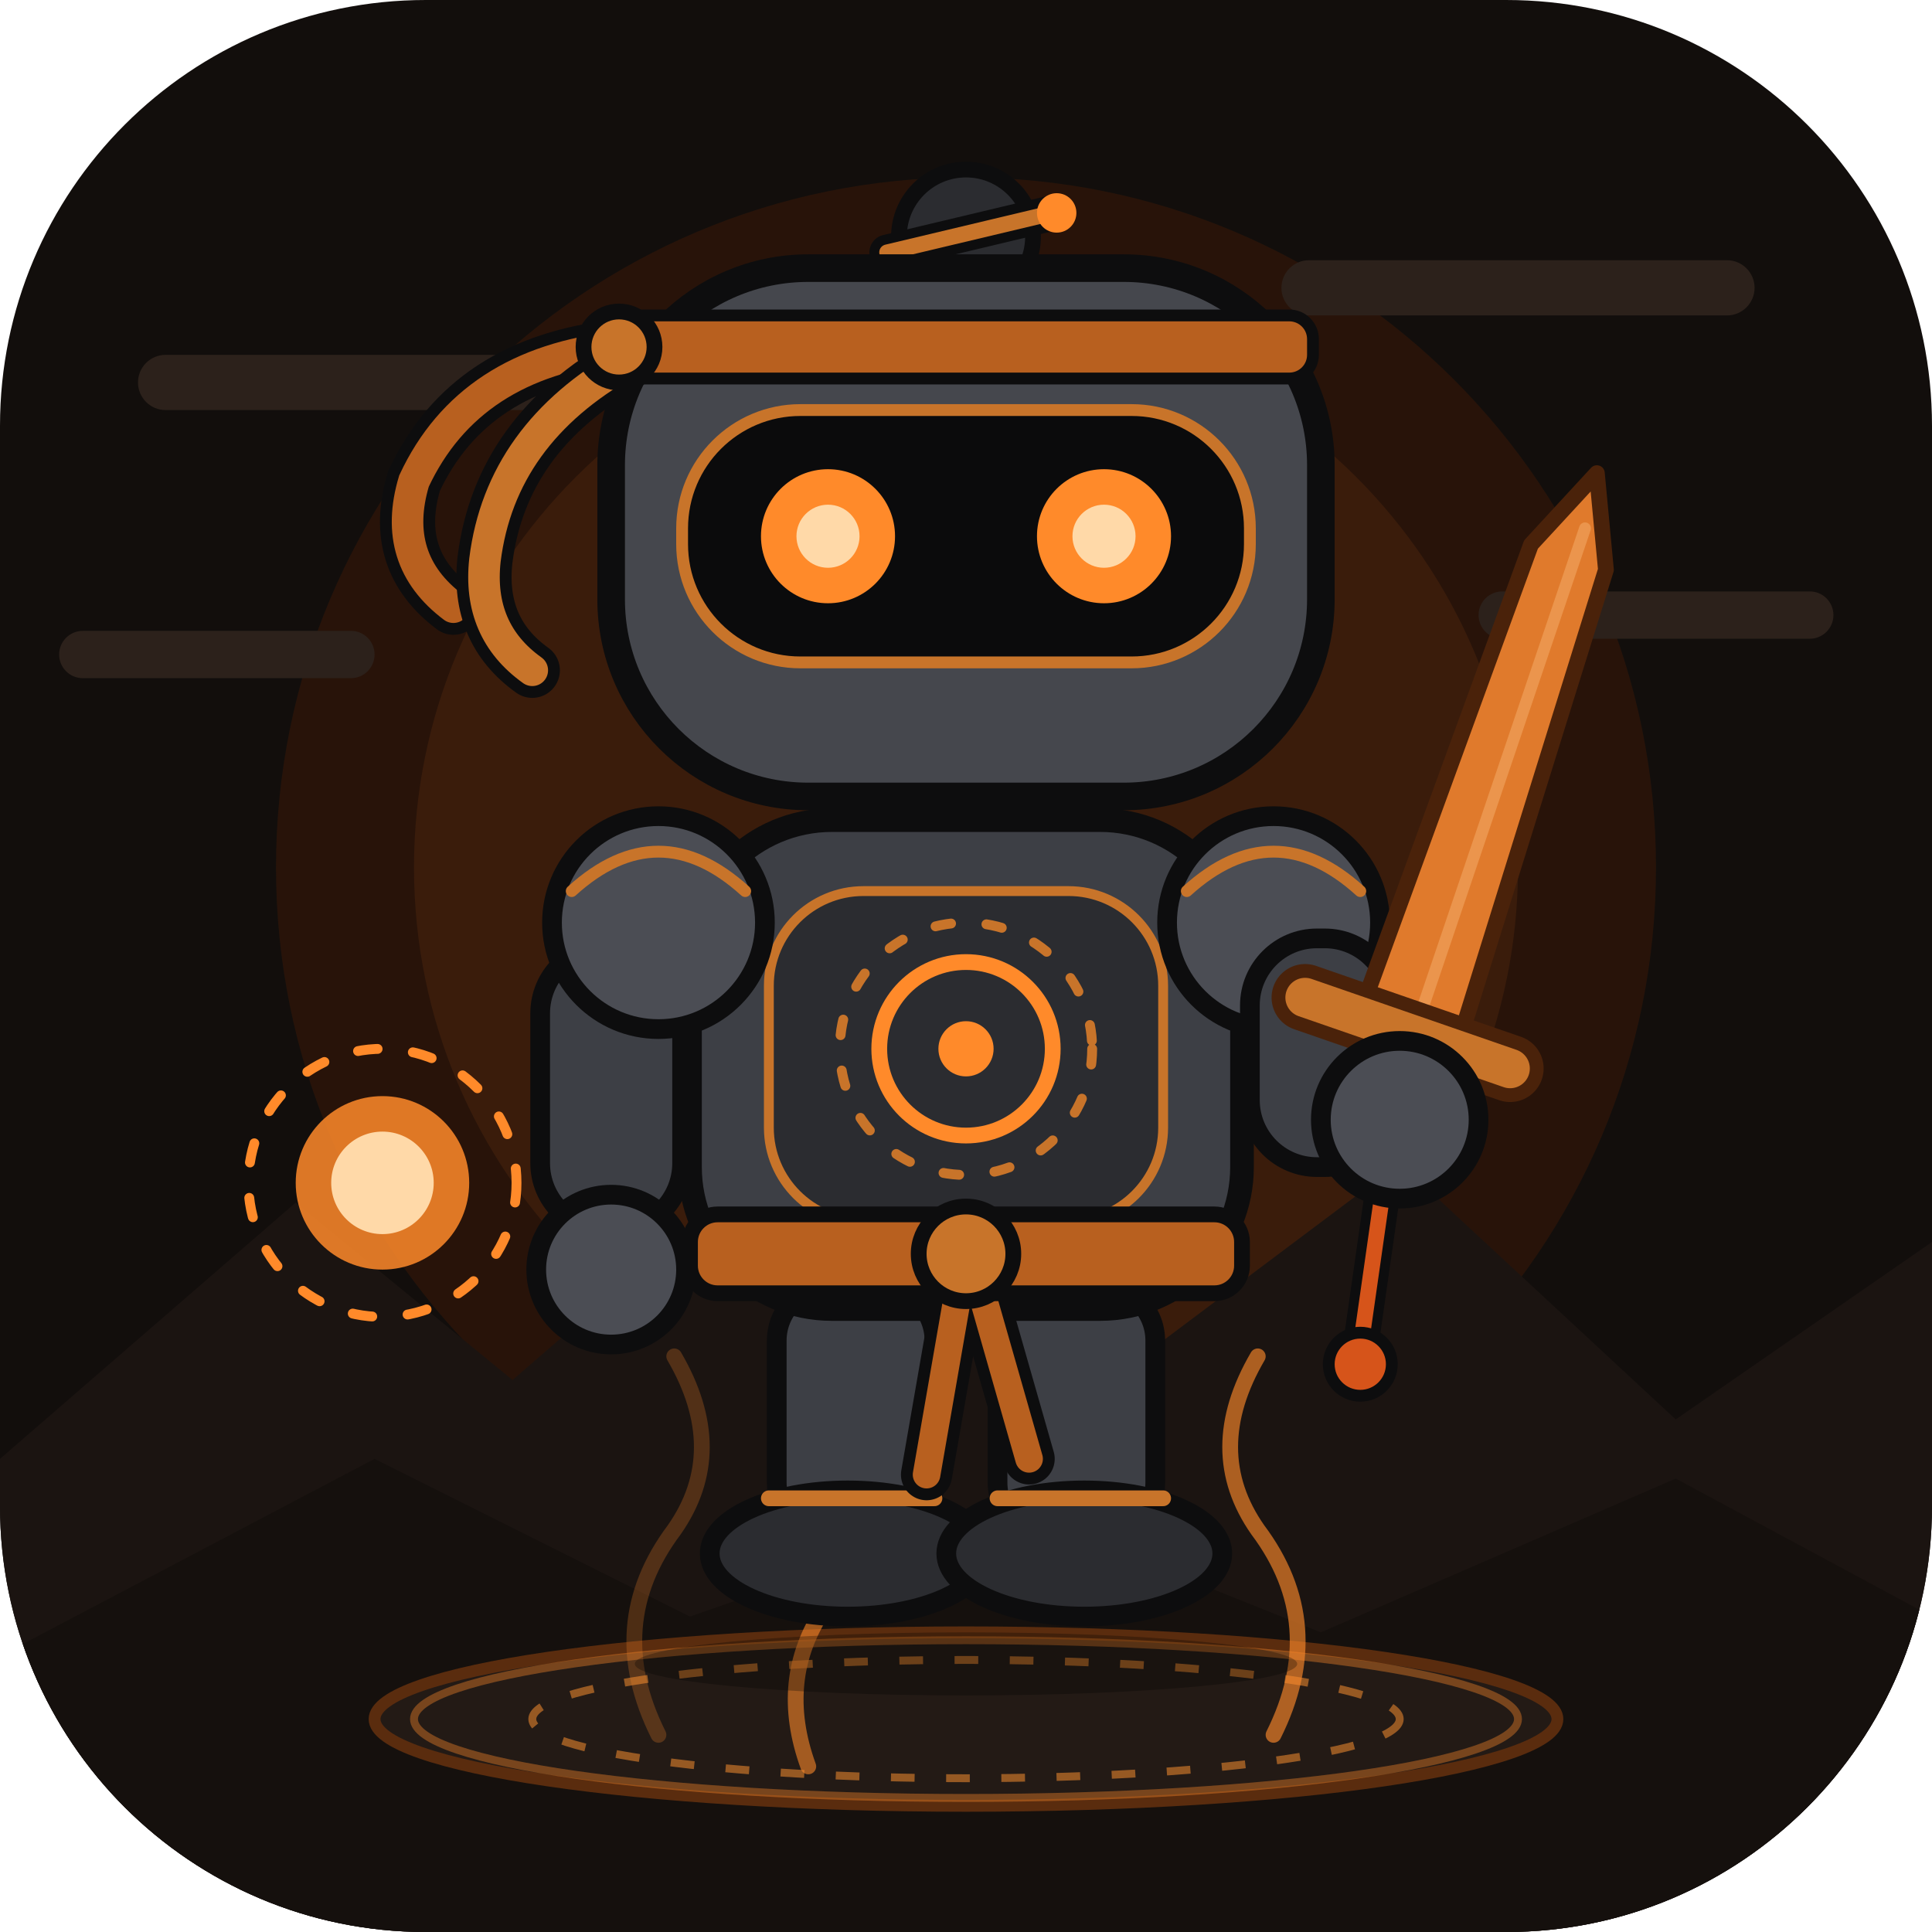
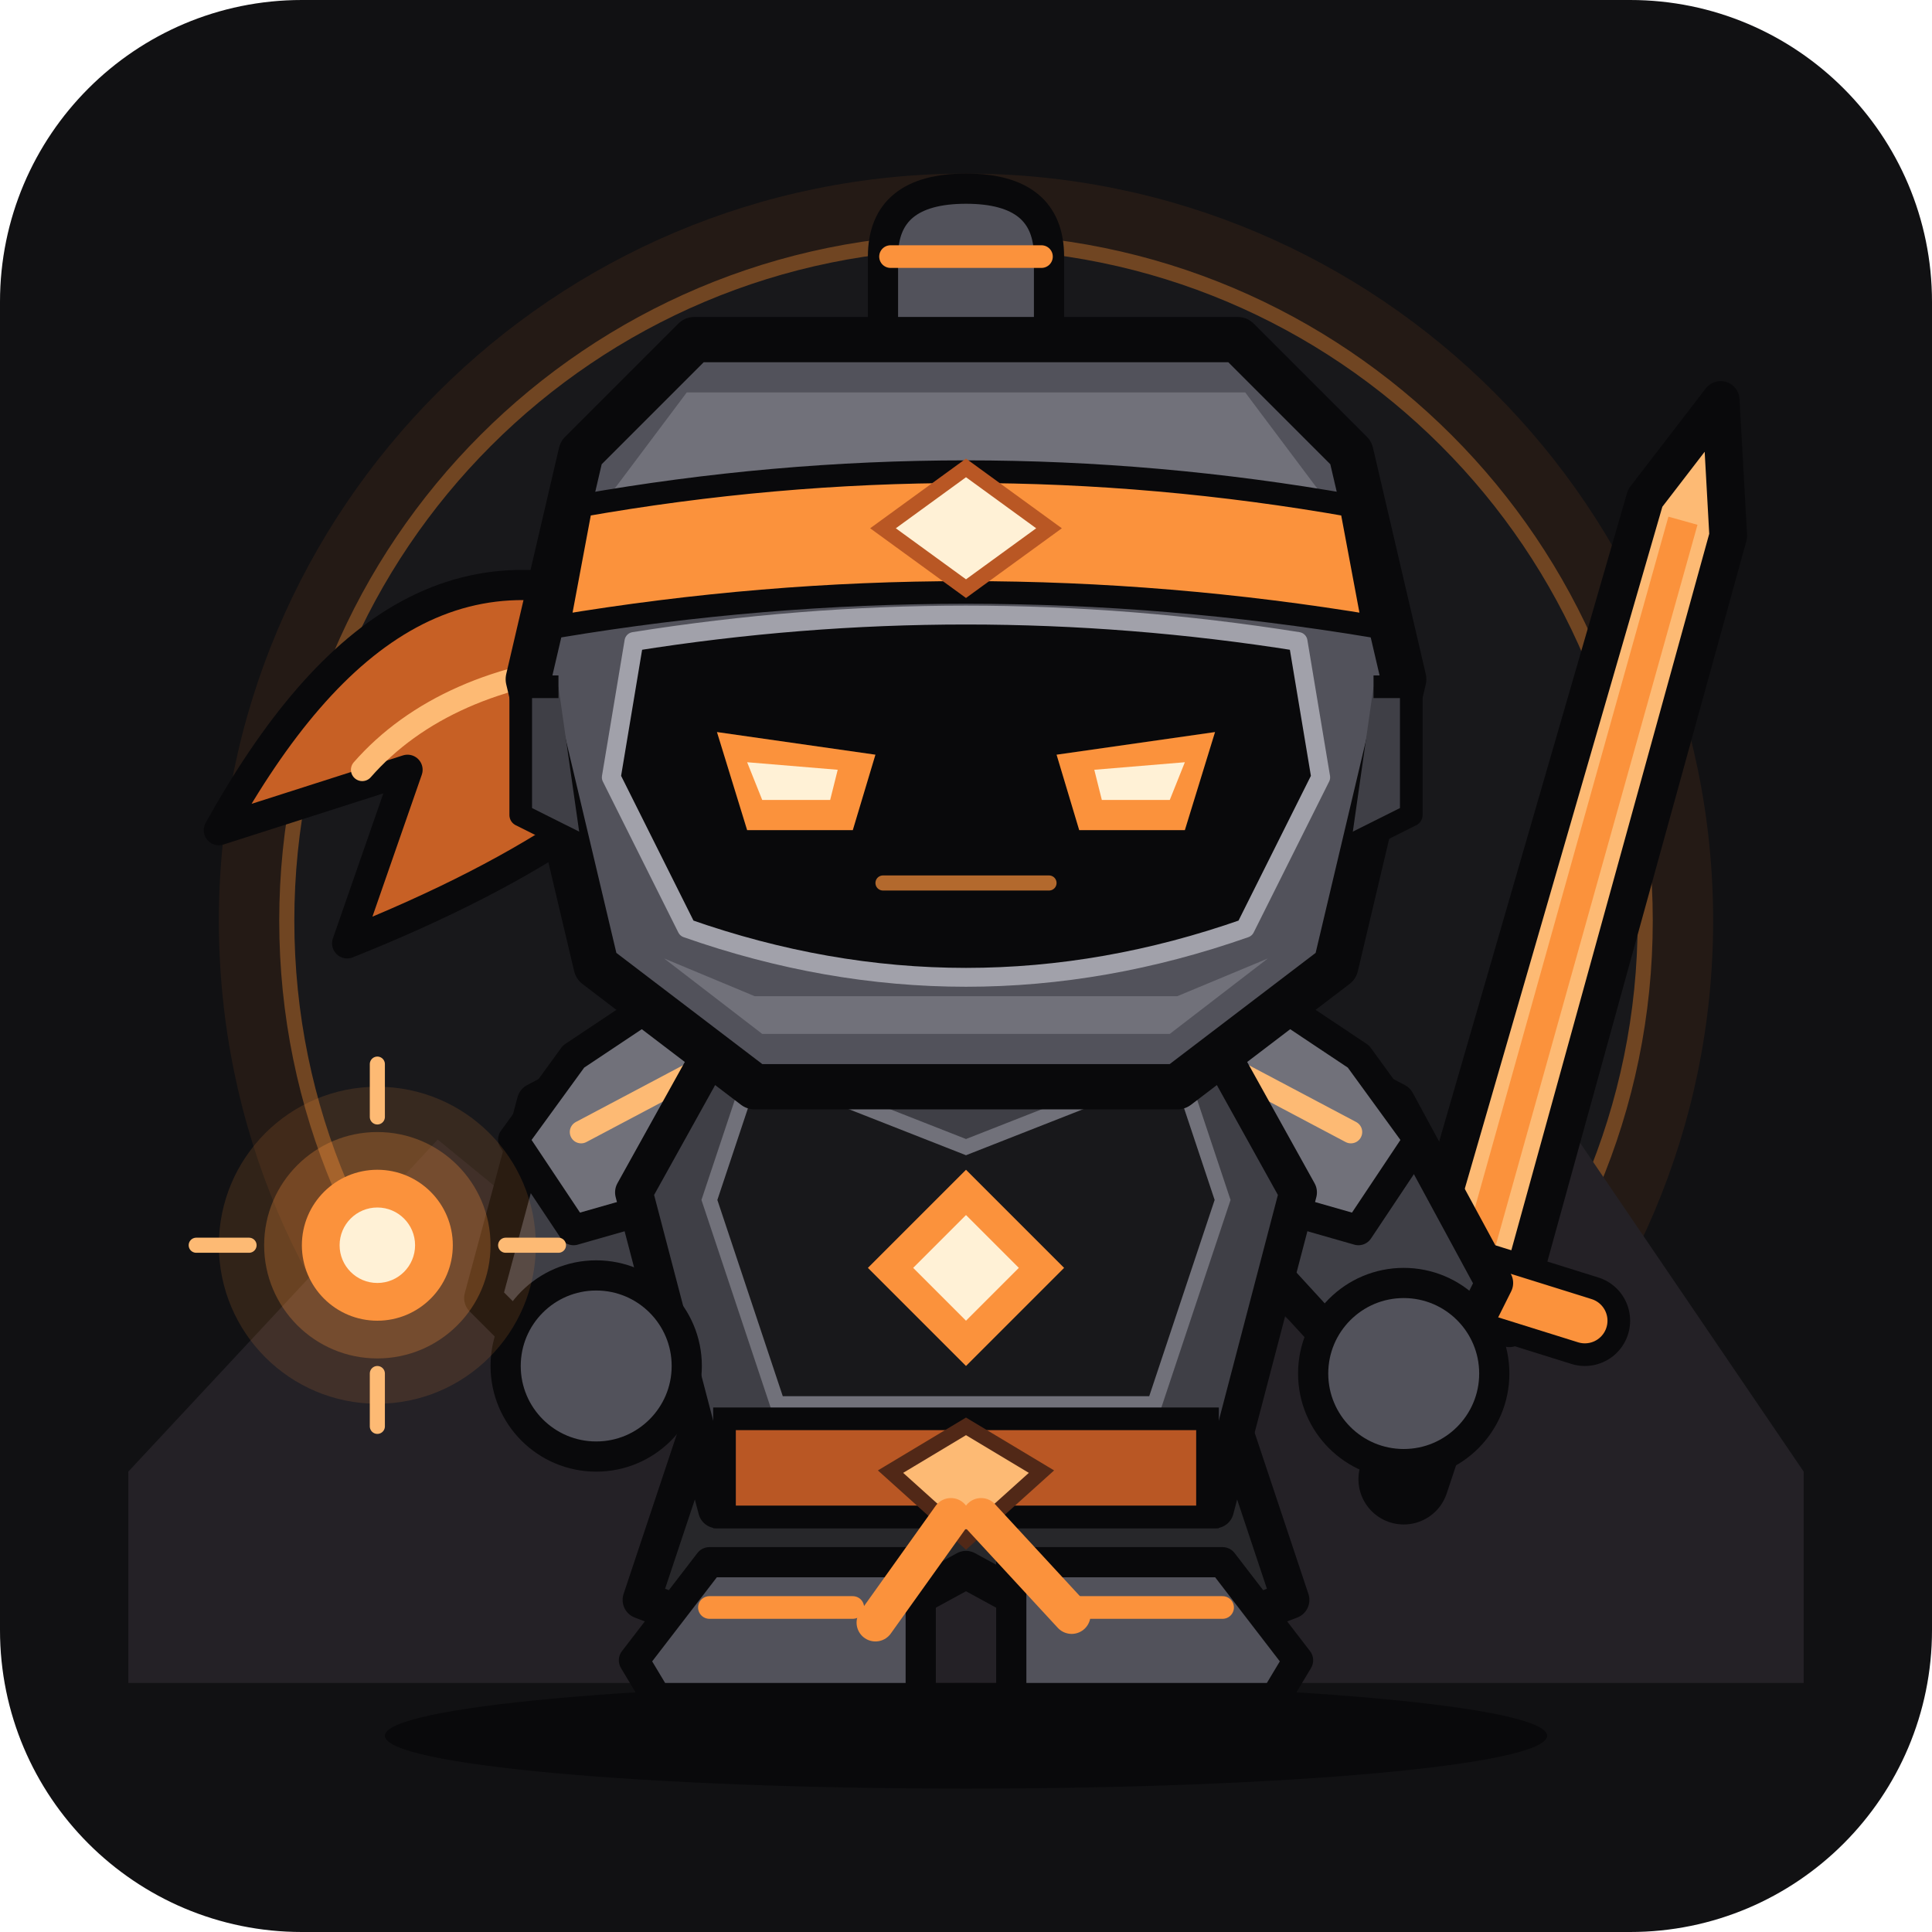
- <svg xmlns="http://www.w3.org/2000/svg" viewBox="95 30 490 490" role="img" aria-labelledby="mascot-title">
-   <defs>
-     <clipPath id="ic">
-       <rect x="95" y="30" width="490" height="490" rx="108" />
-     </clipPath>
-     <g id="scene">
-       <rect x="95" y="30" width="490" height="490" rx="108" fill="#120e0c" />
-       <g clip-path="url(#ic)">
-         <circle cx="340" cy="250" r="175" fill="#2a1409" opacity="0.913" />
-         <circle cx="340" cy="250" r="140" fill="#3a1c0b" />
-         <g>
-           <rect x="130" y="120" width="110" height="14" rx="7" fill="#2c211b" />
-           <rect x="110" y="190" width="80" height="12" rx="6" fill="#2c211b" />
-         </g>
-         <g>
-           <rect x="420" y="96" width="120" height="14" rx="7" fill="#2c211b" />
-           <rect x="470" y="180" width="90" height="12" rx="6" fill="#2c211b" />
-         </g>
-         <path d="M95 400 L170 335 L225 380 L300 315 L370 385 L450 325 L520 390 L585 345 L585 520 L95 520Z" fill="#1b1411" />
-         <path d="M95 450 L190 400 L270 440 L350 412 L430 444 L520 405 L585 440 L585 520 L95 520Z" fill="#15100d" />
-       </g>
-       <ellipse cx="340" cy="466" rx="150" ry="22" fill="#231a15" stroke="#5a2c0e" stroke-width="3" />
-       <ellipse cx="340" cy="466" rx="110" ry="15" fill="none" stroke="#c8742a" stroke-width="2" stroke-dasharray="6 8" opacity="0.7" />
-       <ellipse cx="340" cy="466" rx="140" ry="20" fill="none" stroke="#ff8a2a" stroke-width="2" opacity="0.109" />
-       <ellipse cx="340" cy="466" rx="140" ry="20" fill="none" stroke="#ff8a2a" stroke-width="2" opacity="0.316" />
-       <ellipse cx="340" cy="466" rx="140" ry="20" fill="none" stroke="#ff8a2a" stroke-width="2" opacity="0.002" />
-       <path d="M262 470 q-14 -28 4 -52 q14 -20 0 -44" fill="none" stroke="#ff8a2a" stroke-width="4" stroke-linecap="round" opacity="0.242" />
-       <path d="M418 470 q14 -28 -4 -52 q-14 -20 0 -44" fill="none" stroke="#ff8a2a" stroke-width="4" stroke-linecap="round" opacity="0.635" />
-       <path d="M300 478 q-8 -22 4 -40" fill="none" stroke="#ff8a2a" stroke-width="4" stroke-linecap="round" opacity="0.58" />
-       <path d="M384 478 q8 -22 -4 -40" fill="none" stroke="#ff8a2a" stroke-width="4" stroke-linecap="round" opacity="0.001" />
-     </g>
-     <g id="shadow">
-       <ellipse cx="340" cy="452" rx="84" ry="8" fill="#000" opacity="0.28" />
-     </g>
-     <g id="qi">
-       <g>
-         <circle cx="192" cy="330" r="34" fill="none" stroke="#ff8a2a" stroke-width="2.5" stroke-dasharray="5 9" stroke-linecap="round" />
-         <g>
-           <circle cx="192" cy="330" r="22" fill="#ff8a2a" opacity="0.85" />
-           <circle cx="192" cy="330" r="13" fill="#ffd9a8" />
-         </g>
-       </g>
-     </g>
-     <g id="body">
-       <rect x="232" y="270" width="36" height="72" rx="17" fill="#3d3f45" stroke="#0d0d0e" stroke-width="5" />
-       <circle cx="250" cy="352" r="19" fill="#4b4d54" stroke="#0d0d0e" stroke-width="5" />
-       <rect x="292" y="356" width="40" height="64" rx="14" fill="#3d3f45" stroke="#0d0d0e" stroke-width="5" />
-       <rect x="348" y="356" width="40" height="64" rx="14" fill="#3d3f45" stroke="#0d0d0e" stroke-width="5" />
-       <ellipse cx="310" cy="424" rx="35" ry="16" fill="#2b2c30" stroke="#0d0d0e" stroke-width="5" />
-       <ellipse cx="370" cy="424" rx="35" ry="16" fill="#2b2c30" stroke="#0d0d0e" stroke-width="5" />
-       <line x1="290" y1="410" x2="332" y2="410" stroke="#c8742a" stroke-width="4" stroke-linecap="round" />
-       <line x1="348" y1="410" x2="390" y2="410" stroke="#c8742a" stroke-width="4" stroke-linecap="round" />
-       <rect x="318" y="226" width="44" height="18" fill="#26272a" />
-       <rect x="270" y="238" width="140" height="124" rx="36" fill="#3d3f45" stroke="#0d0d0e" stroke-width="6" />
-       <rect x="290" y="256" width="100" height="84" rx="24" fill="#2b2c30" stroke="#c8742a" stroke-width="2.5" />
-       <circle cx="340" cy="296" r="22" fill="none" stroke="#ff8a2a" stroke-width="4" />
-       <circle cx="340" cy="296" r="7" fill="#ff8a2a" />
-       <circle cx="340" cy="296" r="32" fill="none" stroke="#c8742a" stroke-width="2.5" stroke-dasharray="4 9" stroke-linecap="round" />
-     </g>
-     <g id="belt">
-       <g>
-         <path d="M338 358 L330 404" fill="none" stroke="#0d0d0e" stroke-width="13" stroke-linecap="round" />
-         <path d="M344 358 L356 400" fill="none" stroke="#0d0d0e" stroke-width="13" stroke-linecap="round" />
-         <path d="M338 358 L330 404" fill="none" stroke="#b8601f" stroke-width="7" stroke-linecap="round" />
-         <path d="M344 358 L356 400" fill="none" stroke="#b8601f" stroke-width="7" stroke-linecap="round" />
-       </g>
-       <rect x="270" y="338" width="140" height="20" rx="7" fill="#b8601f" stroke="#0d0d0e" stroke-width="4" />
-       <circle cx="340" cy="348" r="12" fill="#c8742a" stroke="#0d0d0e" stroke-width="4" />
-     </g>
-     <g id="shoulders">
-       <circle cx="262" cy="264" r="27" fill="#4b4d54" stroke="#0d0d0e" stroke-width="5" />
-       <circle cx="418" cy="264" r="27" fill="#4b4d54" stroke="#0d0d0e" stroke-width="5" />
-       <path d="M240 256 Q262 236 284 256" fill="none" stroke="#c8742a" stroke-width="3" stroke-linecap="round" />
-       <path d="M396 256 Q418 236 440 256" fill="none" stroke="#c8742a" stroke-width="3" stroke-linecap="round" />
-     </g>
-     <g id="arm">
-       <rect x="412" y="268" width="36" height="58" rx="17" fill="#3d3f45" stroke="#0d0d0e" stroke-width="5" />
-     </g>
-     <g id="training-sword">
-       <line x1="455" y1="296" x2="446" y2="328" stroke="#0d0d0e" stroke-width="15" stroke-linecap="round" />
-       <line x1="455" y1="296" x2="446" y2="328" stroke="#7a3f12" stroke-width="9" stroke-linecap="round" />
-       <g>
-         <path d="M446 330 L440 372" fill="none" stroke="#0d0d0e" stroke-width="9" stroke-linecap="round" />
-         <path d="M446 330 L440 372" fill="none" stroke="#d6541a" stroke-width="4" stroke-linecap="round" />
-         <circle cx="440" cy="376" r="8" fill="#d6541a" stroke="#0d0d0e" stroke-width="3" />
-       </g>
-       <polygon points="439.6,287.8 483.3,168.1 500,150 502.3,174.5 464.4,296.2" fill="#e07a2c" stroke="#4a220a" stroke-width="4" stroke-linejoin="round" />
-       <line x1="455" y1="288" x2="497" y2="164" stroke="#ffc98a" stroke-width="3" stroke-linecap="round" opacity="0.35" />
-       <line x1="426" y1="283" x2="478" y2="301" stroke="#4a220a" stroke-width="17" stroke-linecap="round" />
-       <line x1="426" y1="283" x2="478" y2="301" stroke="#c8742a" stroke-width="10" stroke-linecap="round" />
-     </g>
-     <g id="hand">
-       <circle cx="450" cy="314" r="20" fill="#4b4d54" stroke="#0d0d0e" stroke-width="5" />
-     </g>
-     <g id="helmet">
-       <circle cx="340" cy="90" r="17" fill="#2b2c30" stroke="#0d0d0e" stroke-width="4" />
-       <line x1="320" y1="94" x2="362" y2="84" stroke="#0d0d0e" stroke-width="9" stroke-linecap="round" />
-       <line x1="320" y1="94" x2="362" y2="84" stroke="#c8742a" stroke-width="4" stroke-linecap="round" />
-       <circle cx="363" cy="84" r="5" fill="#ff8a2a" />
-       <rect x="250" y="98" width="180" height="134" rx="50" fill="#45474d" stroke="#0d0d0e" stroke-width="7" />
-       <path d="M270 118 Q340 104 410 118" fill="none" stroke="#8a8c92" stroke-width="4" stroke-linecap="round" opacity="0.7" />
-       <rect x="252" y="110" width="176" height="16" rx="6" fill="#b8601f" stroke="#0d0d0e" stroke-width="3" />
-       <g>
-         <path d="M252 118 Q214 122 200 152 Q194 172 210 184" fill="none" stroke="#0d0d0e" stroke-width="14" stroke-linecap="round" />
-         <path d="M252 118 Q214 122 200 152 Q194 172 210 184" fill="none" stroke="#b8601f" stroke-width="8" stroke-linecap="round" />
-       </g>
-       <g>
-         <path d="M254 122 Q222 140 218 172 Q216 190 230 200" fill="none" stroke="#0d0d0e" stroke-width="14" stroke-linecap="round" />
-         <path d="M254 122 Q222 140 218 172 Q216 190 230 200" fill="none" stroke="#c8742a" stroke-width="8" stroke-linecap="round" />
-       </g>
-       <circle cx="252" cy="118" r="9" fill="#c8742a" stroke="#0d0d0e" stroke-width="4" />
-       <rect x="268" y="134" width="144" height="64" rx="30" fill="#0b0b0c" stroke="#c8742a" stroke-width="3" />
-     </g>
-     <g id="eyes">
-       <g>
-         <circle cx="305" cy="166" r="17" fill="#ff8a2a" />
-         <circle cx="305" cy="166" r="8" fill="#ffd9a8" />
-         <circle cx="375" cy="166" r="17" fill="#ff8a2a" />
-         <circle cx="375" cy="166" r="8" fill="#ffd9a8" />
-       </g>
-     </g>
-   </defs>
-   <use href="#scene" />
-   <use href="#shadow" />
-   <use href="#qi" />
-   <use href="#body" />
-   <use href="#belt" />
-   <use href="#shoulders" />
-   <use href="#arm" />
-   <use href="#training-sword" />
-   <use href="#hand" />
-   <use href="#helmet" />
-   <use href="#eyes" />
+ <svg xmlns="http://www.w3.org/2000/svg" width="256" height="256" viewBox="0 0 256 256" role="img" aria-labelledby="mascot-title">
+   <rect width="256" height="256" rx="40" fill="#111113" />
+   <circle cx="128" cy="122" r="99" fill="#241a15" />
+   <circle cx="128" cy="122" r="90" fill="#18181b" stroke="#704522" stroke-width="2" />
+   <path d="M17 195 58 151 91 178 129 147 171 175 205 145 239 195V223H17Z" fill="#242126" />
+   <ellipse cx="128" cy="230" rx="77" ry="7" fill="#09090b" />
+   <path d="m187 173 31-107 10-13 1 18-29 105z" fill="#fdba74" stroke="#09090b" stroke-width="5" stroke-linejoin="round" />
+   <path d="m195 169 28-100" stroke="#fb923c" stroke-width="4" />
+   <path d="m178 165 32 10m-16-3-8 24" stroke="#09090b" stroke-width="12" stroke-linecap="round" />
+   <path d="m178 165 32 10" stroke="#fb923c" stroke-width="6" stroke-linecap="round" />
+   <path d="M87 82C62 70 44 83 29 110l25-8-8 23c25-10 41-21 51-35Z" fill="#c76025" stroke="#09090b" stroke-width="4" stroke-linejoin="round" />
+   <path d="M80 88c-14 1-25 6-32 14" fill="none" stroke="#fdba74" stroke-width="3" stroke-linecap="round" />
+   <path d="M95 182h66l10 30-21 8-22-12-22 12-21-8z" fill="#27272a" stroke="#09090b" stroke-width="5" stroke-linejoin="round" />
+   <path d="M94 207h28v18H87l-3-5zm40 0h28l10 13-3 5h-35z" fill="#52525b" stroke="#09090b" stroke-width="4" stroke-linejoin="round" />
+   <path d="M94 213h19m30 0h19" stroke="#fb923c" stroke-width="3" stroke-linecap="round" />
+   <path d="M88 137 71 146 64 172 79 187 97 166m71-29 17 9 13 24-10 20-22-24" fill="#3f3f46" stroke="#09090b" stroke-width="5" stroke-linejoin="round" />
+   <path d="M76 140 94 128 109 139 104 155 76 163 68 151zM180 140l-18-12-15 11 5 16 28 8 8-12z" fill="#71717a" stroke="#09090b" stroke-width="4" stroke-linejoin="round" />
+   <path d="m77 150 17-9m85 9-17-9" stroke="#fdba74" stroke-width="3" stroke-linecap="round" />
+   <path d="M99 131h58l15 27-11 42H95l-11-42z" fill="#3f3f46" stroke="#09090b" stroke-width="5" stroke-linejoin="round" />
+   <path d="M100 141 128 152l28-11 6 18-9 27h-50l-9-27z" fill="#18181b" stroke="#71717a" stroke-width="2" />
+   <path d="m128 155 13 13-13 13-13-13z" fill="#fb923c" />
+   <path d="m128 161 7 7-7 7-7-7z" fill="#fff1d6" />
+   <path d="M96 188h64v13H96z" fill="#b95724" stroke="#09090b" stroke-width="3" />
+   <path d="m128 189 10 6-10 9-10-9z" fill="#fdba74" stroke="#512817" stroke-width="2" />
+   <path d="m126 201-10 14m14-14 12 13" stroke="#fb923c" stroke-width="5" stroke-linecap="round" />
+   <circle cx="79" cy="181" r="12" fill="#52525b" stroke="#09090b" stroke-width="4" />
+   <circle cx="186" cy="182" r="12" fill="#52525b" stroke="#09090b" stroke-width="4" />
+   <circle cx="50" cy="165" r="21" fill="#fb923c" opacity=".14" />
+   <circle cx="50" cy="165" r="15" fill="#fb923c" opacity=".28" />
+   <circle cx="50" cy="165" r="10" fill="#fb923c" />
+   <circle cx="50" cy="165" r="5" fill="#fff1d6" />
+   <path d="M50 141v7m-24 17h7m17 17v7m17-24h7" stroke="#fdba74" stroke-width="2" stroke-linecap="round" />
+   <path d="M117 43v-9q0-9 11-9t11 9v9" fill="#52525b" stroke="#09090b" stroke-width="4" />
+   <path d="M118 34h20" stroke="#fb923c" stroke-width="3" stroke-linecap="round" />
+   <path d="M77 60 92 45h72l15 15 7 30-9 38-21 16h-56l-21-16-9-38z" fill="#52525b" stroke="#09090b" stroke-width="6" stroke-linejoin="round" />
+   <path d="M91 52h74l12 16-49-6-49 6z" fill="#71717a" />
+   <path d="M77 67q51-9 102 0l3 16q-54-9-108 0z" fill="#fb923c" stroke="#09090b" stroke-width="3" stroke-linejoin="round" />
+   <path d="m117 70 11-8 11 8-11 8z" fill="#fff1d6" stroke="#b95724" stroke-width="2" />
+   <path d="M84 85q44-7 88 0l3 18-10 20q-37 13-74 0l-10-20z" fill="#09090b" stroke="#a1a1aa" stroke-width="2.5" stroke-linejoin="round" />
+   <path d="m95 97 21 3-3 10H99zM161 97l-21 3 3 10h14z" fill="#fb923c" />
+   <path d="m99 101 12 1-1 4H101zm58 0-12 1 1 4h9z" fill="#fff1d6" />
+   <path d="M117 117h22" stroke="#fb923c" stroke-width="2" stroke-linecap="round" opacity=".7" />
+   <path d="m88 127 13 10h54l13-10-12 5h-56z" fill="#71717a" />
+   <path d="M74 91h-5v17l8 4m105-21h5v17l-8 4" fill="#3f3f46" stroke="#09090b" stroke-width="3" stroke-linejoin="round" />
</svg>
